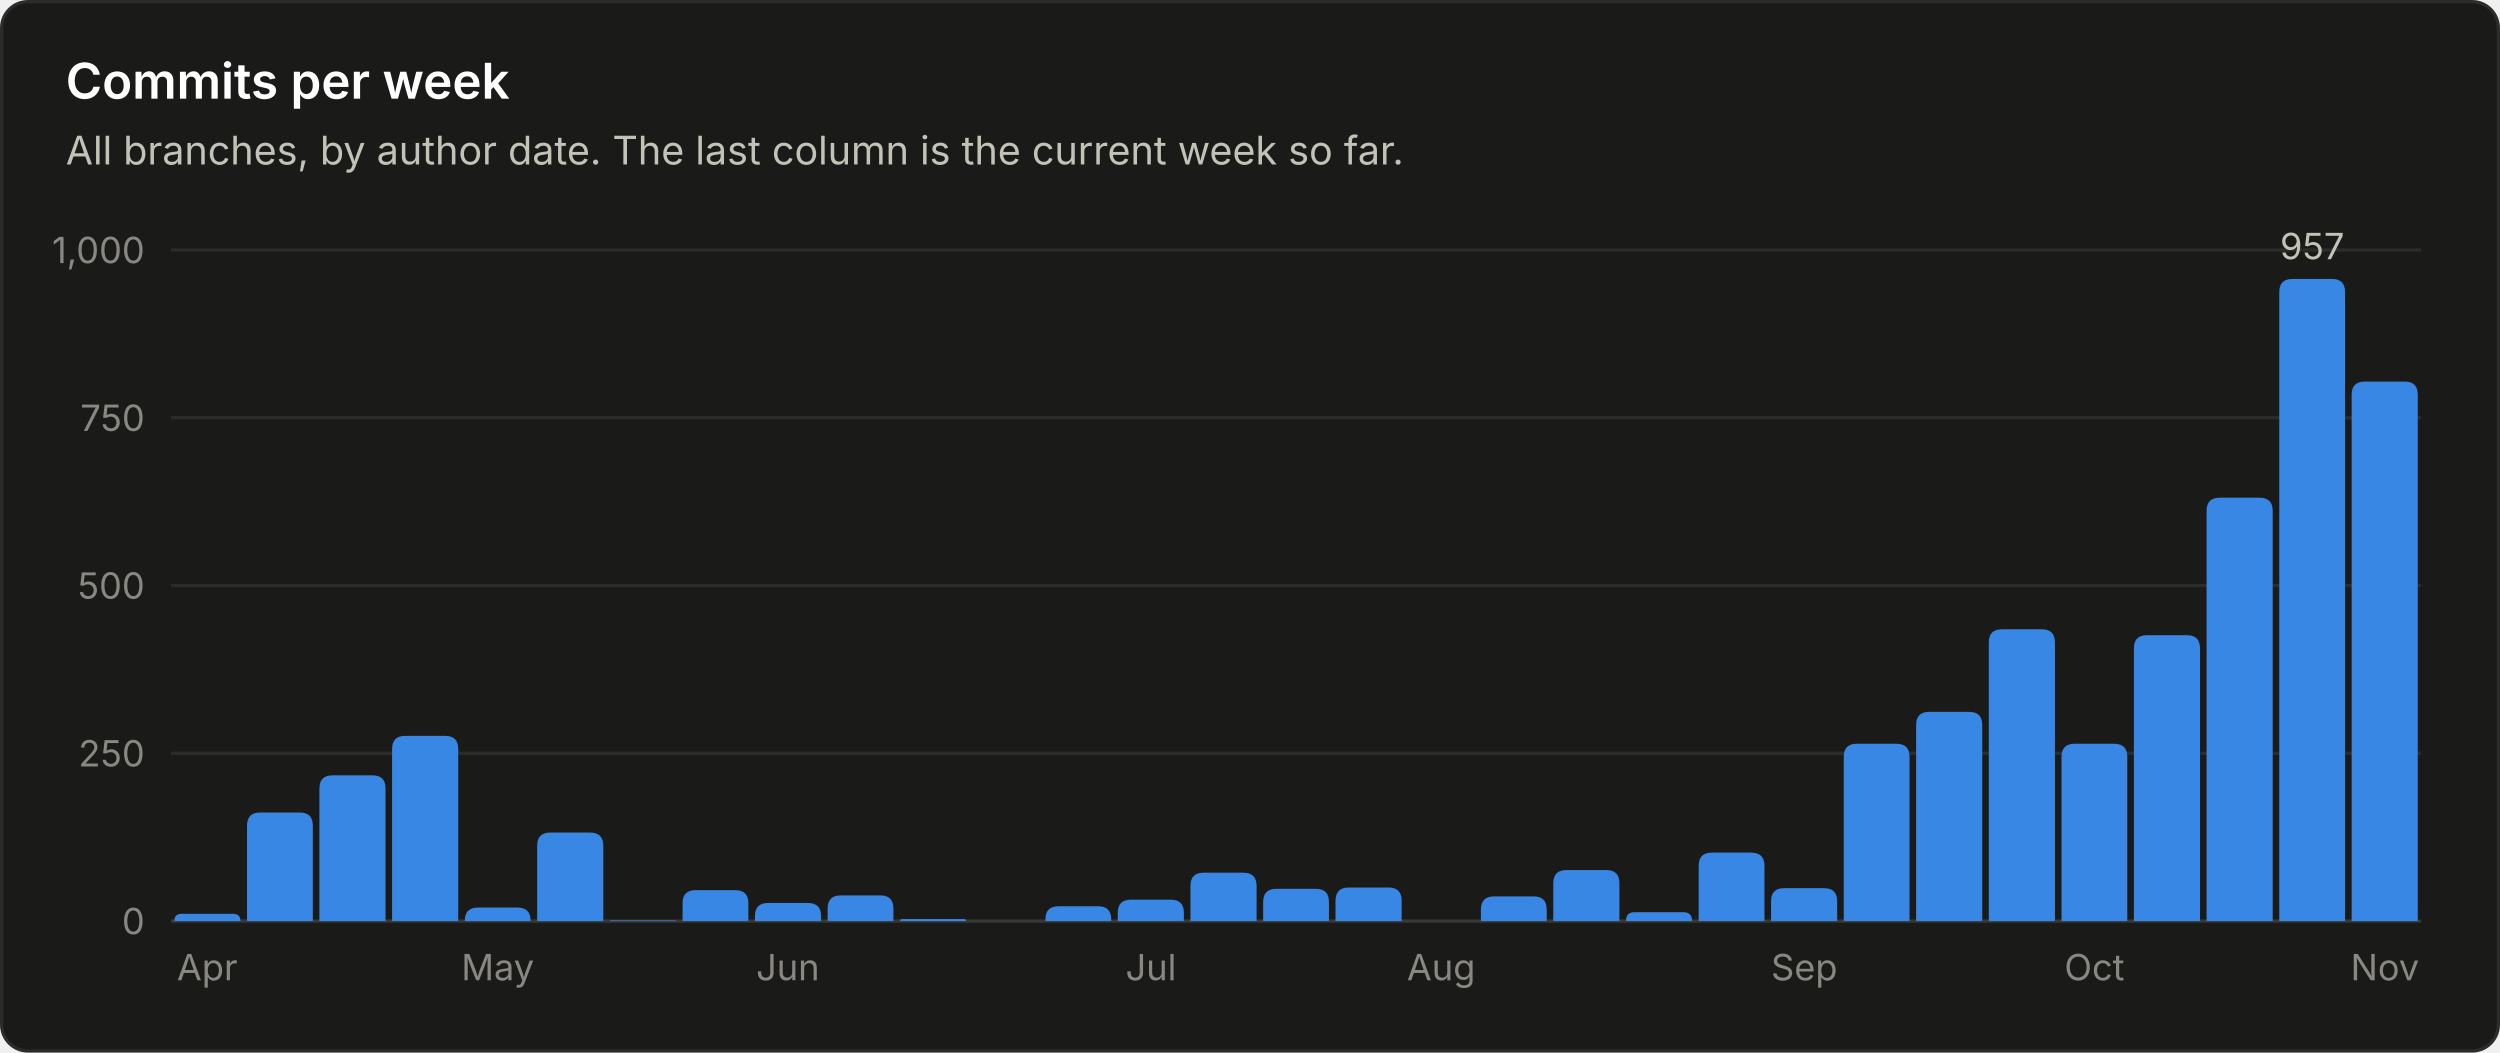
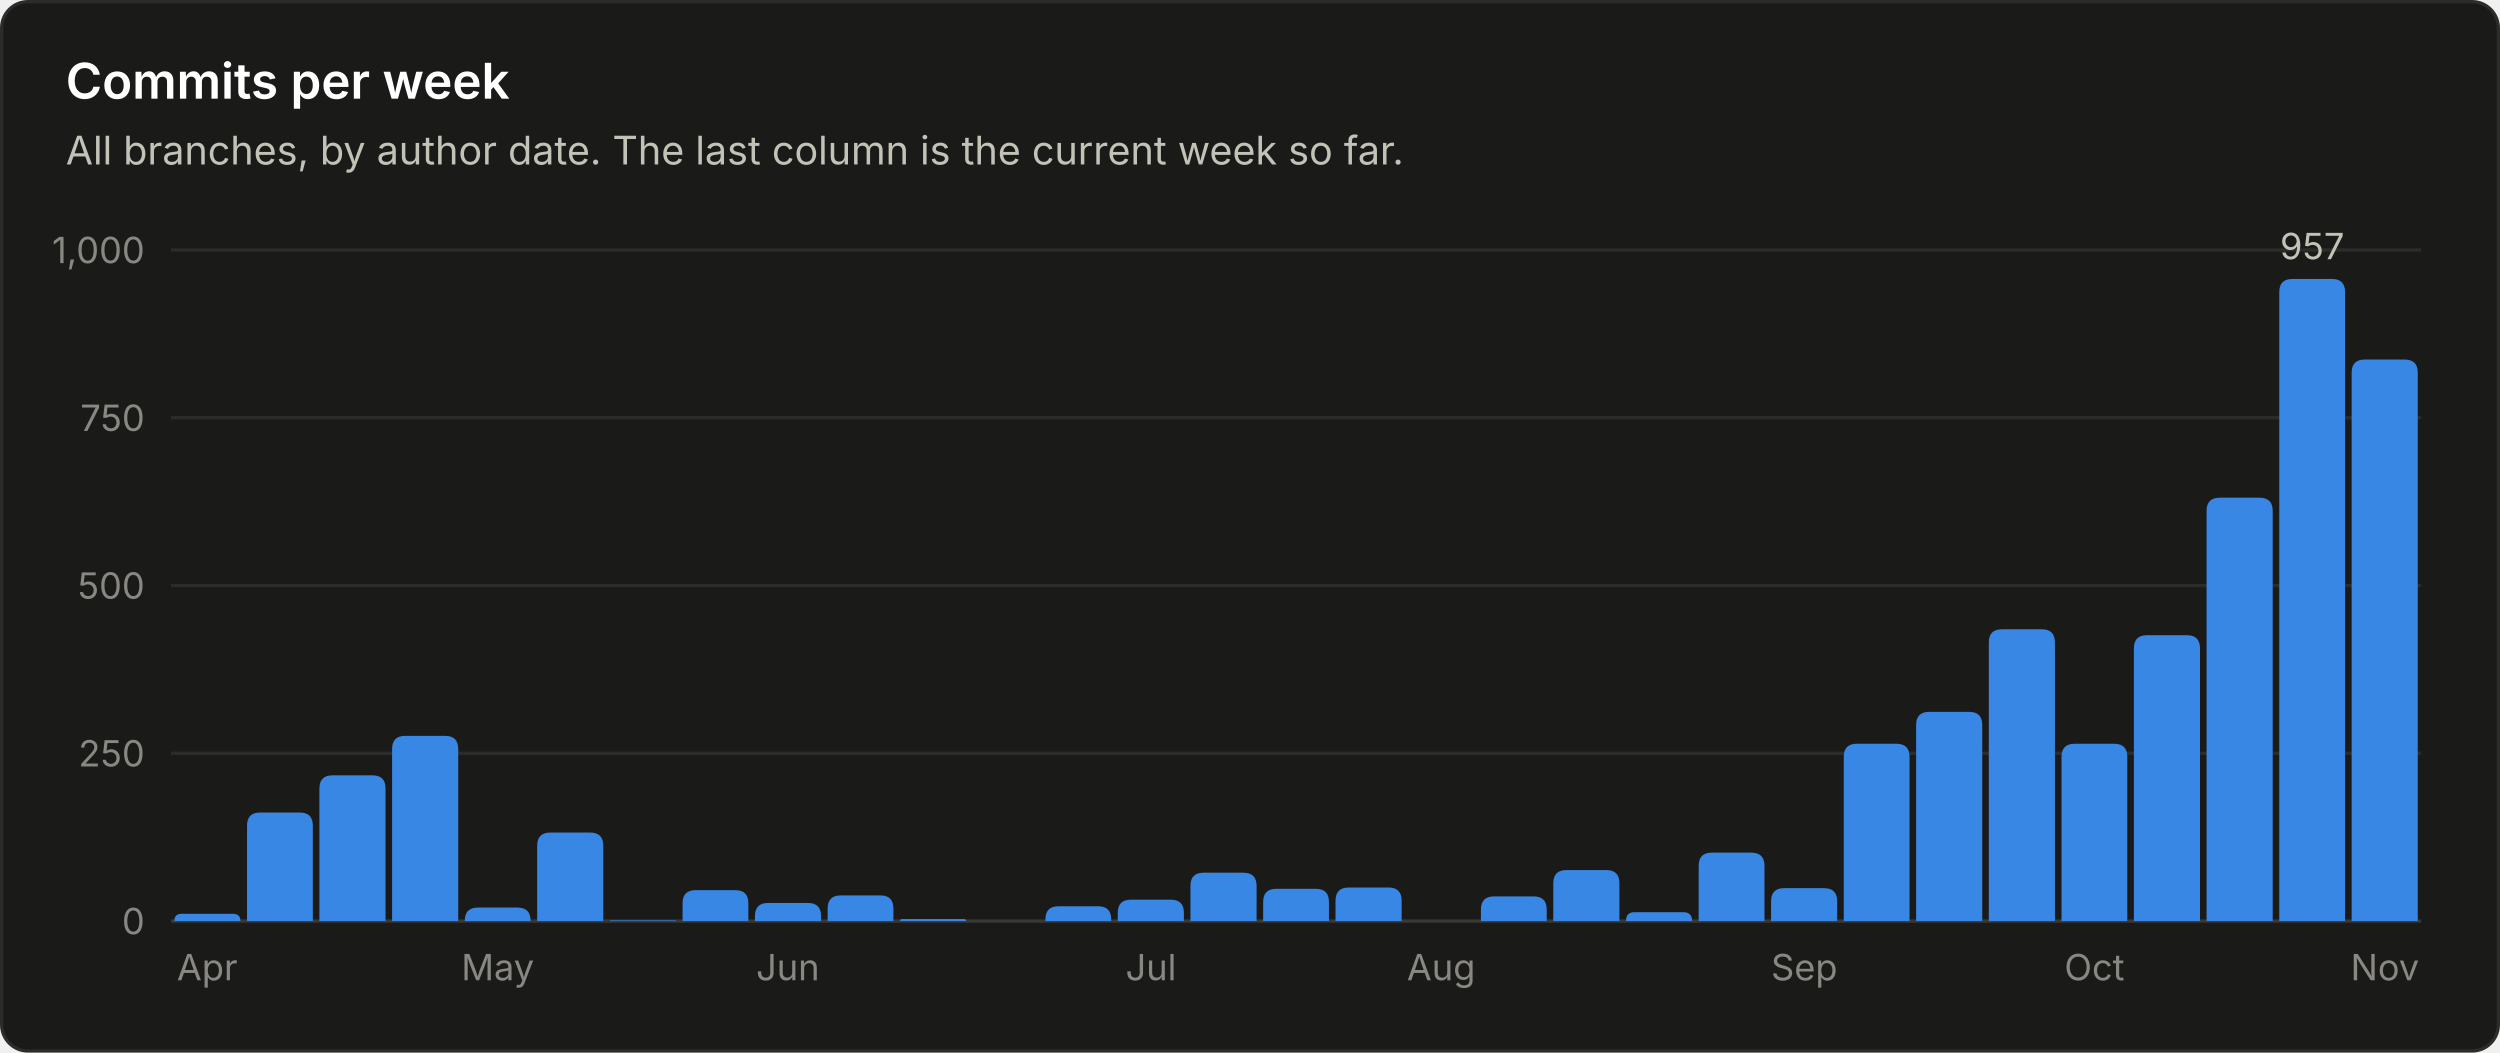
<svg xmlns="http://www.w3.org/2000/svg" viewBox="0 0 760 320" width="760" height="320" role="img" font-family="system-ui, -apple-system, 'Segoe UI', sans-serif">
  <rect x="0.5" y="0.5" width="759" height="319" rx="8" fill="#1a1a19" stroke="#2c2c2a" />
  <text x="20.0" y="30.0" fill="#ffffff" font-size="15" font-weight="600" text-anchor="start">Commits per week</text>
  <text x="20.0" y="50.0" fill="#c3c2b7" font-size="12" font-weight="400" text-anchor="start">All branches, by author date. The last column is the current week so far.</text>
  <line x1="52" y1="280.0" x2="736" y2="280.0" stroke="#383835" stroke-width="1" />
  <text x="44.0" y="284.0" fill="#898781" font-size="11" font-weight="400" text-anchor="end">0</text>
  <line x1="52" y1="229.0" x2="736" y2="229.0" stroke="#2c2c2a" stroke-width="1" />
  <text x="44.0" y="233.0" fill="#898781" font-size="11" font-weight="400" text-anchor="end">250</text>
  <line x1="52" y1="178.0" x2="736" y2="178.0" stroke="#2c2c2a" stroke-width="1" />
  <text x="44.0" y="182.0" fill="#898781" font-size="11" font-weight="400" text-anchor="end">500</text>
  <line x1="52" y1="127.0" x2="736" y2="127.0" stroke="#2c2c2a" stroke-width="1" />
  <text x="44.0" y="131.0" fill="#898781" font-size="11" font-weight="400" text-anchor="end">750</text>
  <line x1="52" y1="76.0" x2="736" y2="76.0" stroke="#2c2c2a" stroke-width="1" />
  <text x="44.0" y="80.0" fill="#898781" font-size="11" font-weight="400" text-anchor="end">1,000</text>
  <path d="M53.0 280.0 V280.0 Q53.0 277.8 55.2 277.8 H70.8 Q73.1 277.8 73.1 280.0 V280.0 Z" fill="#3987e5" />
  <text x="63.0" y="298.0" fill="#898781" font-size="11" font-weight="400" text-anchor="middle">Apr</text>
  <path d="M75.1 280.0 V251.0 Q75.1 247.0 79.1 247.0 H91.1 Q95.1 247.0 95.1 251.0 V280.0 Z" fill="#3987e5" />
  <path d="M97.1 280.0 V239.7 Q97.1 235.7 101.1 235.7 H113.2 Q117.2 235.7 117.2 239.7 V280.0 Z" fill="#3987e5" />
  <path d="M119.2 280.0 V227.7 Q119.2 223.7 123.2 223.7 H135.3 Q139.3 223.7 139.3 227.7 V280.0 Z" fill="#3987e5" />
  <path d="M141.3 280.0 V279.9 Q141.3 275.9 145.3 275.9 H157.3 Q161.3 275.9 161.3 279.9 V280.0 Z" fill="#3987e5" />
  <text x="151.3" y="298.0" fill="#898781" font-size="11" font-weight="400" text-anchor="middle">May</text>
  <path d="M163.3 280.0 V257.1 Q163.3 253.1 167.3 253.1 H179.4 Q183.4 253.1 183.4 257.1 V280.0 Z" fill="#3987e5" />
  <path d="M185.4 280.0 V280.0 Q185.4 279.8 185.6 279.8 H205.2 Q205.5 279.8 205.5 280.0 V280.0 Z" fill="#3987e5" />
  <path d="M207.5 280.0 V274.6 Q207.5 270.6 211.5 270.6 H223.5 Q227.5 270.6 227.5 274.6 V280.0 Z" fill="#3987e5" />
  <path d="M229.5 280.0 V278.5 Q229.5 274.5 233.5 274.5 H245.6 Q249.6 274.5 249.6 278.5 V280.0 Z" fill="#3987e5" />
  <text x="239.5" y="298.0" fill="#898781" font-size="11" font-weight="400" text-anchor="middle">Jun</text>
  <path d="M251.6 280.0 V276.2 Q251.6 272.2 255.6 272.2 H267.6 Q271.6 272.2 271.6 276.2 V280.0 Z" fill="#3987e5" />
  <path d="M273.6 280.0 V280.0 Q273.6 279.4 274.3 279.4 H293.1 Q293.7 279.4 293.7 280.0 V280.0 Z" fill="#3987e5" />
  <path d="M317.8 280.0 V279.5 Q317.8 275.5 321.8 275.5 H333.8 Q337.8 275.5 337.8 279.5 V280.0 Z" fill="#3987e5" />
  <path d="M339.8 280.0 V277.5 Q339.8 273.5 343.8 273.5 H355.9 Q359.9 273.5 359.9 277.5 V280.0 Z" fill="#3987e5" />
  <text x="349.9" y="298.0" fill="#898781" font-size="11" font-weight="400" text-anchor="middle">Jul</text>
  <path d="M361.9 280.0 V269.3 Q361.9 265.3 365.9 265.3 H378.0 Q382.0 265.3 382.0 269.3 V280.0 Z" fill="#3987e5" />
  <path d="M384.0 280.0 V274.2 Q384.0 270.2 388.0 270.2 H400.0 Q404.0 270.2 404.0 274.2 V280.0 Z" fill="#3987e5" />
  <path d="M406.0 280.0 V273.8 Q406.0 269.8 410.0 269.8 H422.1 Q426.1 269.8 426.1 273.8 V280.0 Z" fill="#3987e5" />
  <text x="438.1" y="298.0" fill="#898781" font-size="11" font-weight="400" text-anchor="middle">Aug</text>
  <path d="M450.2 280.0 V276.5 Q450.2 272.5 454.2 272.5 H466.2 Q470.2 272.5 470.2 276.5 V280.0 Z" fill="#3987e5" />
  <path d="M472.2 280.0 V268.5 Q472.2 264.5 476.2 264.5 H488.3 Q492.3 264.5 492.3 268.5 V280.0 Z" fill="#3987e5" />
  <path d="M494.3 280.0 V280.0 Q494.3 277.3 496.9 277.3 H511.7 Q514.4 277.3 514.4 280.0 V280.0 Z" fill="#3987e5" />
  <path d="M516.4 280.0 V263.2 Q516.4 259.2 520.4 259.2 H532.4 Q536.4 259.2 536.4 263.2 V280.0 Z" fill="#3987e5" />
  <path d="M538.4 280.0 V274.0 Q538.4 270.0 542.4 270.0 H554.5 Q558.5 270.0 558.5 274.0 V280.0 Z" fill="#3987e5" />
  <text x="548.5" y="298.0" fill="#898781" font-size="11" font-weight="400" text-anchor="middle">Sep</text>
  <path d="M560.5 280.0 V230.1 Q560.5 226.1 564.5 226.1 H576.5 Q580.5 226.1 580.5 230.1 V280.0 Z" fill="#3987e5" />
  <path d="M582.5 280.0 V220.4 Q582.5 216.4 586.5 216.4 H598.6 Q602.6 216.4 602.6 220.4 V280.0 Z" fill="#3987e5" />
  <path d="M604.6 280.0 V195.3 Q604.6 191.3 608.6 191.3 H620.7 Q624.7 191.3 624.7 195.3 V280.0 Z" fill="#3987e5" />
  <path d="M626.7 280.0 V230.1 Q626.7 226.1 630.7 226.1 H642.7 Q646.7 226.1 646.7 230.1 V280.0 Z" fill="#3987e5" />
  <text x="636.7" y="298.0" fill="#898781" font-size="11" font-weight="400" text-anchor="middle">Oct</text>
  <path d="M648.7 280.0 V197.1 Q648.7 193.1 652.7 193.1 H664.8 Q668.8 193.1 668.8 197.1 V280.0 Z" fill="#3987e5" />
  <path d="M670.8 280.0 V155.3 Q670.8 151.3 674.8 151.3 H686.9 Q690.9 151.3 690.9 155.3 V280.0 Z" fill="#3987e5" />
  <path d="M692.9 280.0 V88.8 Q692.9 84.8 696.9 84.8 H708.9 Q712.9 84.8 712.9 88.8 V280.0 Z" fill="#3987e5" />
  <text x="702.9" y="78.8" fill="#c3c2b7" font-size="11" font-weight="400" text-anchor="middle">957</text>
-   <path d="M714.9 280.0 V120.0 Q714.9 116.0 718.9 116.0 H731.0 Q735.0 116.0 735.0 120.0 V280.0 Z" fill="#3987e5" />
+   <path d="M714.9 280.0 V113.3 Q714.9 109.3 718.9 109.3 H731.0 Q735.0 109.3 735.0 113.3 V280.0 Z" fill="#3987e5" />
  <text x="725.0" y="298.0" fill="#898781" font-size="11" font-weight="400" text-anchor="middle">Nov</text>
</svg>
